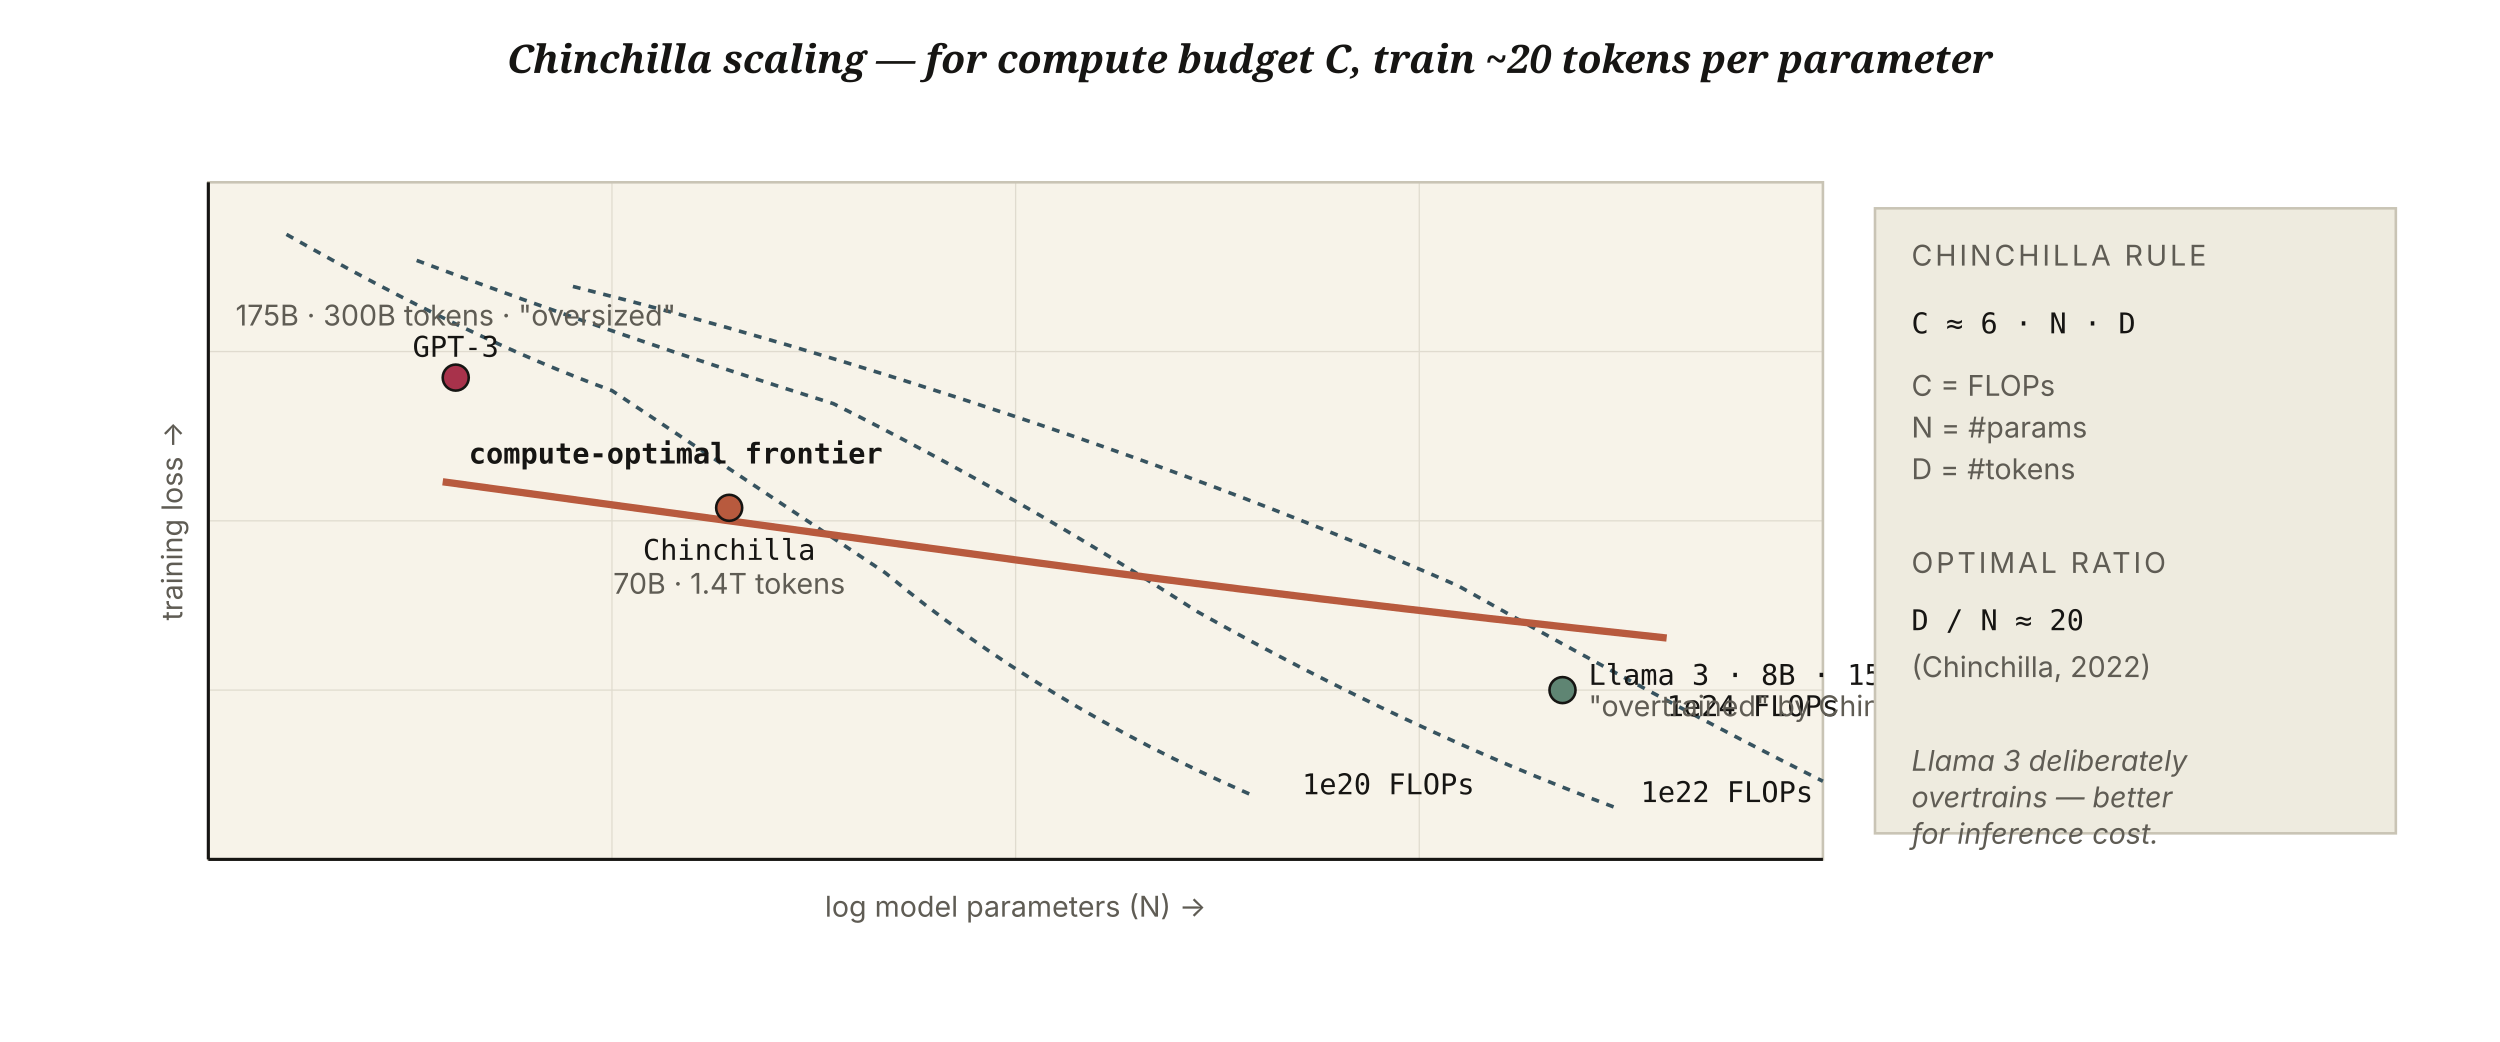
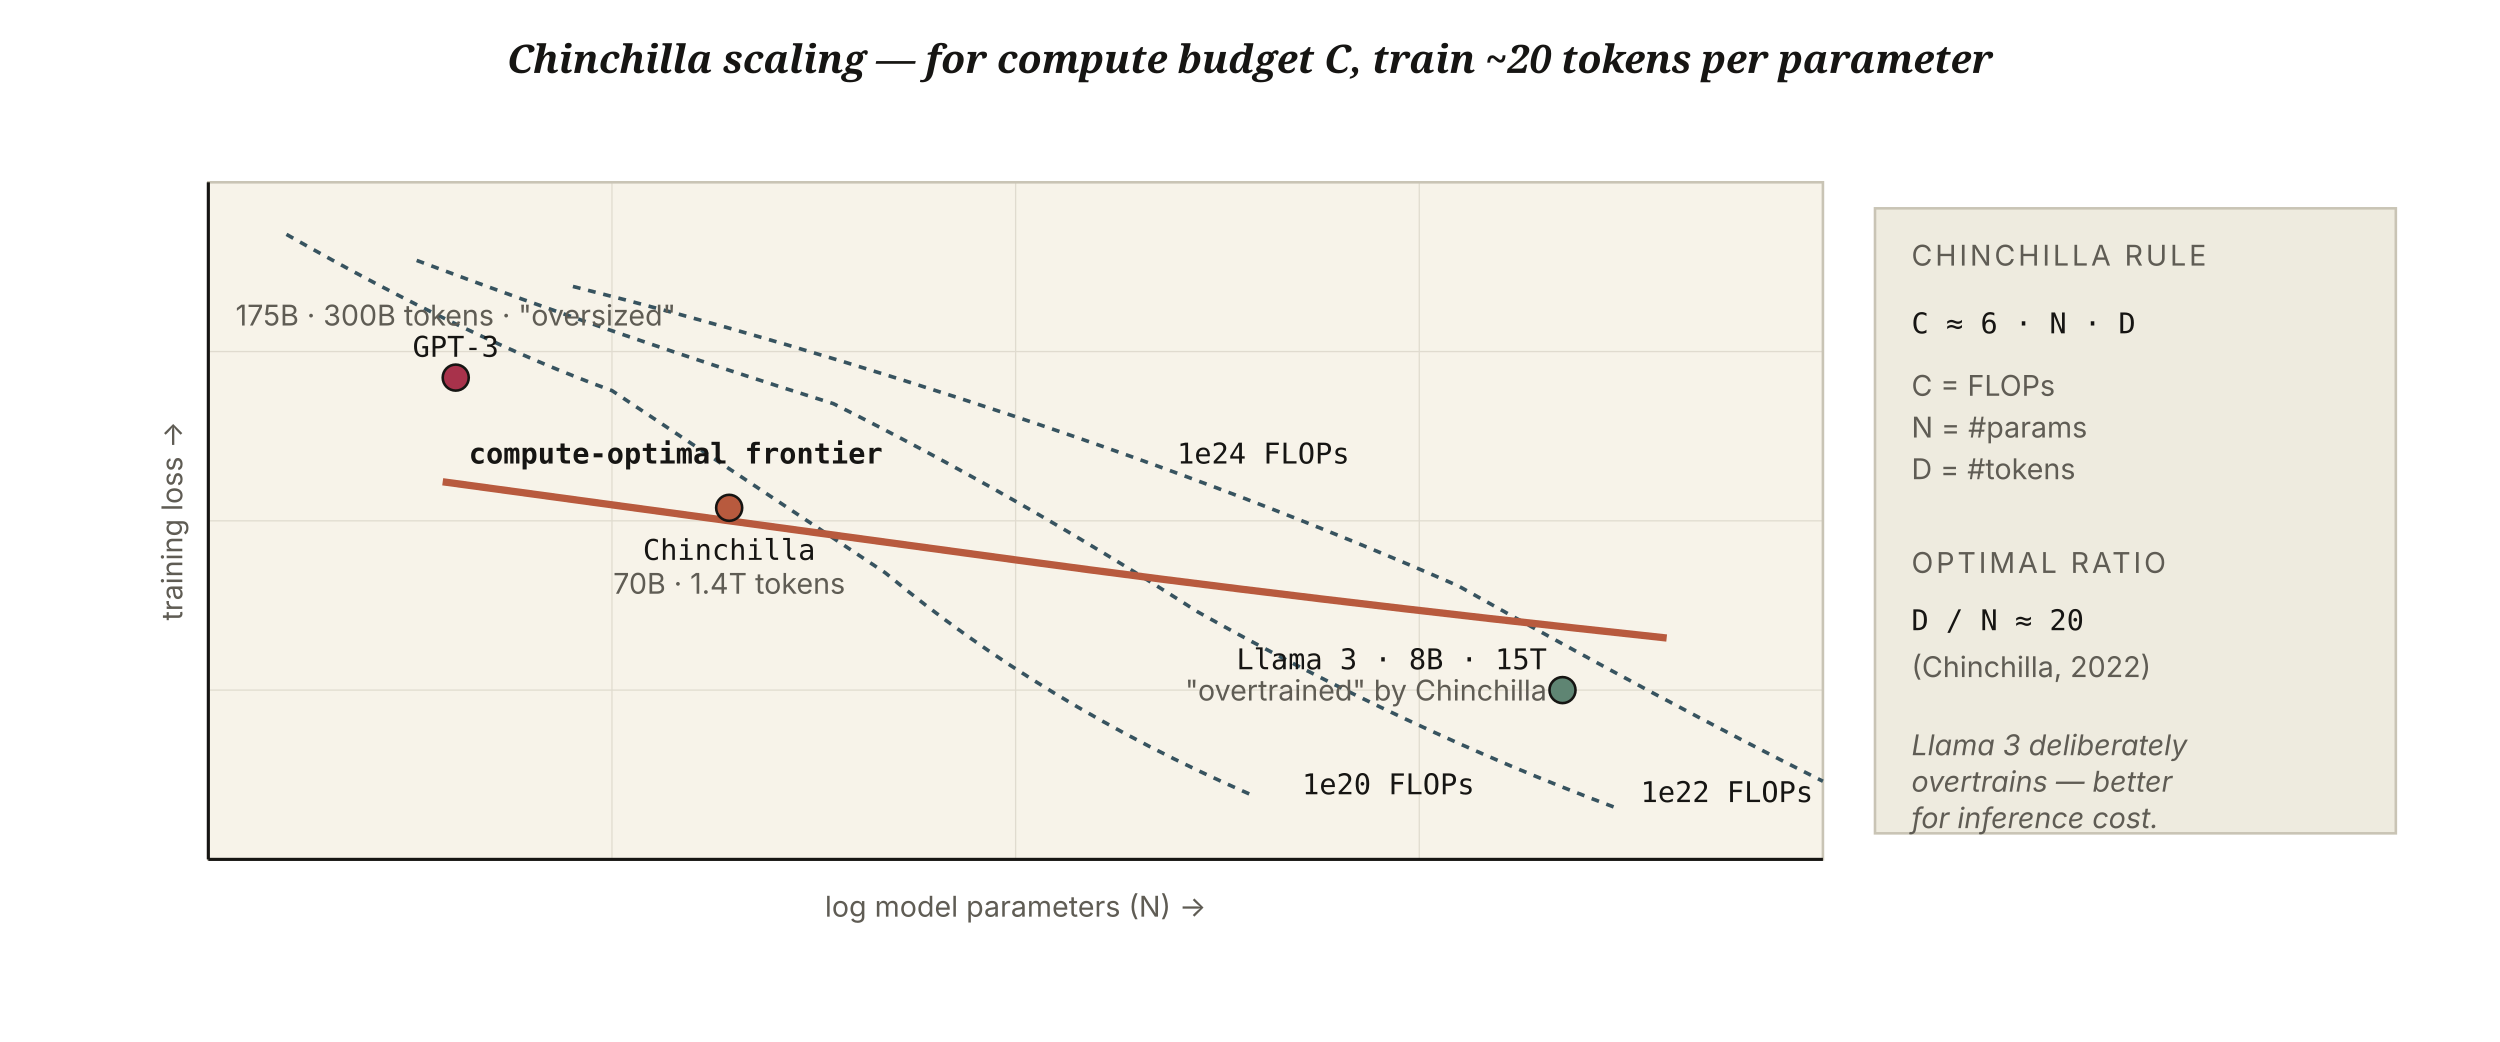
<svg xmlns="http://www.w3.org/2000/svg" viewBox="0 0 960 400" font-family="EB Garamond, Georgia, serif">
  <defs>
    <style>
      .axis  { stroke:#161513; stroke-width:1.2; fill:none; }
      .grid  { stroke:#C9C4B5; stroke-width:0.5; opacity:0.5; }
      .iso   { stroke:#37535F; stroke-width:1.4; fill:none; stroke-dasharray:3 3; }
      .opt   { stroke:#B85A3E; stroke-width:2.8; fill:none; }
      .model { fill:#B85A3E; stroke:#161513; }
      .mono  { font-family:'JetBrains Mono', monospace; font-size:11px; fill:#161513; }
      .mut   { fill:#5F5C54; font-size:11px; font-family:Inter, sans-serif; }
      .ttl   { fill:#161513; font-size:15px; font-weight:600; font-style:italic; }
      .tag   { fill:#5F5C54; font-size:11px; letter-spacing:0.1em; text-transform:uppercase; font-family:Inter, sans-serif; }
    </style>
  </defs>
  <text x="480" y="28" text-anchor="middle" class="ttl">Chinchilla scaling — for compute budget C, train ~20 tokens per parameter</text>
  <g transform="translate(80, 70)">
    <rect x="0" y="0" width="620" height="260" fill="#F7F3E9" stroke="#C9C4B5" />
    <g class="grid">
      <line x1="0" y1="65" x2="620" y2="65" />
      <line x1="0" y1="130" x2="620" y2="130" />
      <line x1="0" y1="195" x2="620" y2="195" />
      <line x1="155" y1="0" x2="155" y2="260" />
      <line x1="310" y1="0" x2="310" y2="260" />
      <line x1="465" y1="0" x2="465" y2="260" />
    </g>
    <line x1="0" y1="260" x2="620" y2="260" class="axis" />
    <line x1="0" y1="0" x2="0" y2="260" class="axis" />
    <path class="iso" d="M 30 20 Q 100 60 155 80 Q 200 110 260 150 Q 320 200 400 235" />
    <text x="420" y="235" class="mono" fill="#37535F">1e20 FLOPs</text>
    <path class="iso" d="M 80 30 Q 160 60 240 85 Q 310 120 380 165 Q 460 210 540 240" />
    <text x="550" y="238" class="mono" fill="#37535F">1e22 FLOPs</text>
    <path class="iso" d="M 140 40 Q 220 60 310 90 Q 400 120 480 155 Q 560 200 620 230" />
-     <text x="560" y="205" class="mono" fill="#37535F">1e24 FLOPs</text>
+     <text x="372" y="108" class="mono" fill="#37535F">1e24 FLOPs</text>
    <path class="opt" d="M 90 115 Q 200 130 310 145 Q 420 160 560 175" />
    <text x="100" y="108" class="mono" fill="#B85A3E" font-weight="600">compute-optimal frontier</text>
    <circle class="model" cx="200" cy="125" r="5" />
    <text x="200" y="145" text-anchor="middle" class="mono" fill="#B85A3E">Chinchilla</text>
    <text x="200" y="158" text-anchor="middle" class="mut" fill="#B85A3E">70B · 1.4T tokens</text>
    <circle cx="95" cy="75" r="5" fill="#A8324B" stroke="#161513" />
    <text x="95" y="67" text-anchor="middle" class="mono" fill="#A8324B">GPT-3</text>
    <text x="95" y="55" text-anchor="middle" class="mut" fill="#A8324B">175B · 300B tokens · "oversized"</text>
    <circle cx="520" cy="195" r="5" fill="#5F8573" stroke="#161513" />
-     <text x="530" y="193" class="mono" fill="#5F8573">Llama 3 · 8B · 15T</text>
-     <text x="530" y="205" class="mut" fill="#5F8573">"overtrained" by Chinchilla</text>
+     <text x="514" y="187" text-anchor="end" class="mono" fill="#5F8573">Llama 3 · 8B · 15T</text>
+     <text x="514" y="199" text-anchor="end" class="mut" fill="#5F8573">"overtrained" by Chinchilla</text>
    <text x="310" y="282" text-anchor="middle" class="mut">log model parameters (N) →</text>
    <text x="-10" y="130" transform="rotate(-90 -10 130)" text-anchor="middle" class="mut">training loss →</text>
  </g>
  <g transform="translate(720, 80)">
    <rect x="0" y="0" width="200" height="240" fill="#EEEBDF" stroke="#C9C4B5" />
    <text x="14" y="22" class="tag">CHINCHILLA RULE</text>
    <text x="14" y="48" class="mono" font-size="13">C ≈ 6 · N · D</text>
    <text x="14" y="72" class="mut">C = FLOPs</text>
    <text x="14" y="88" class="mut">N = #params</text>
    <text x="14" y="104" class="mut">D = #tokens</text>
    <text x="14" y="140" class="tag">OPTIMAL RATIO</text>
    <text x="14" y="162" class="mono" fill="#B85A3E">D / N ≈ 20</text>
    <text x="14" y="180" class="mut">(Chinchilla, 2022)</text>
-     <text x="14" y="216" class="mut" font-style="italic" font-size="10">Llama 3 deliberately</text>
-     <text x="14" y="230" class="mut" font-style="italic" font-size="10">overtrains — better</text>
-     <text x="14" y="244" class="mut" font-style="italic" font-size="10">for inference cost.</text>
+     <text x="14" y="210" class="mut" font-style="italic" font-size="10">Llama 3 deliberately</text>
+     <text x="14" y="224" class="mut" font-style="italic" font-size="10">overtrains — better</text>
+     <text x="14" y="238" class="mut" font-style="italic" font-size="10">for inference cost.</text>
  </g>
</svg>
